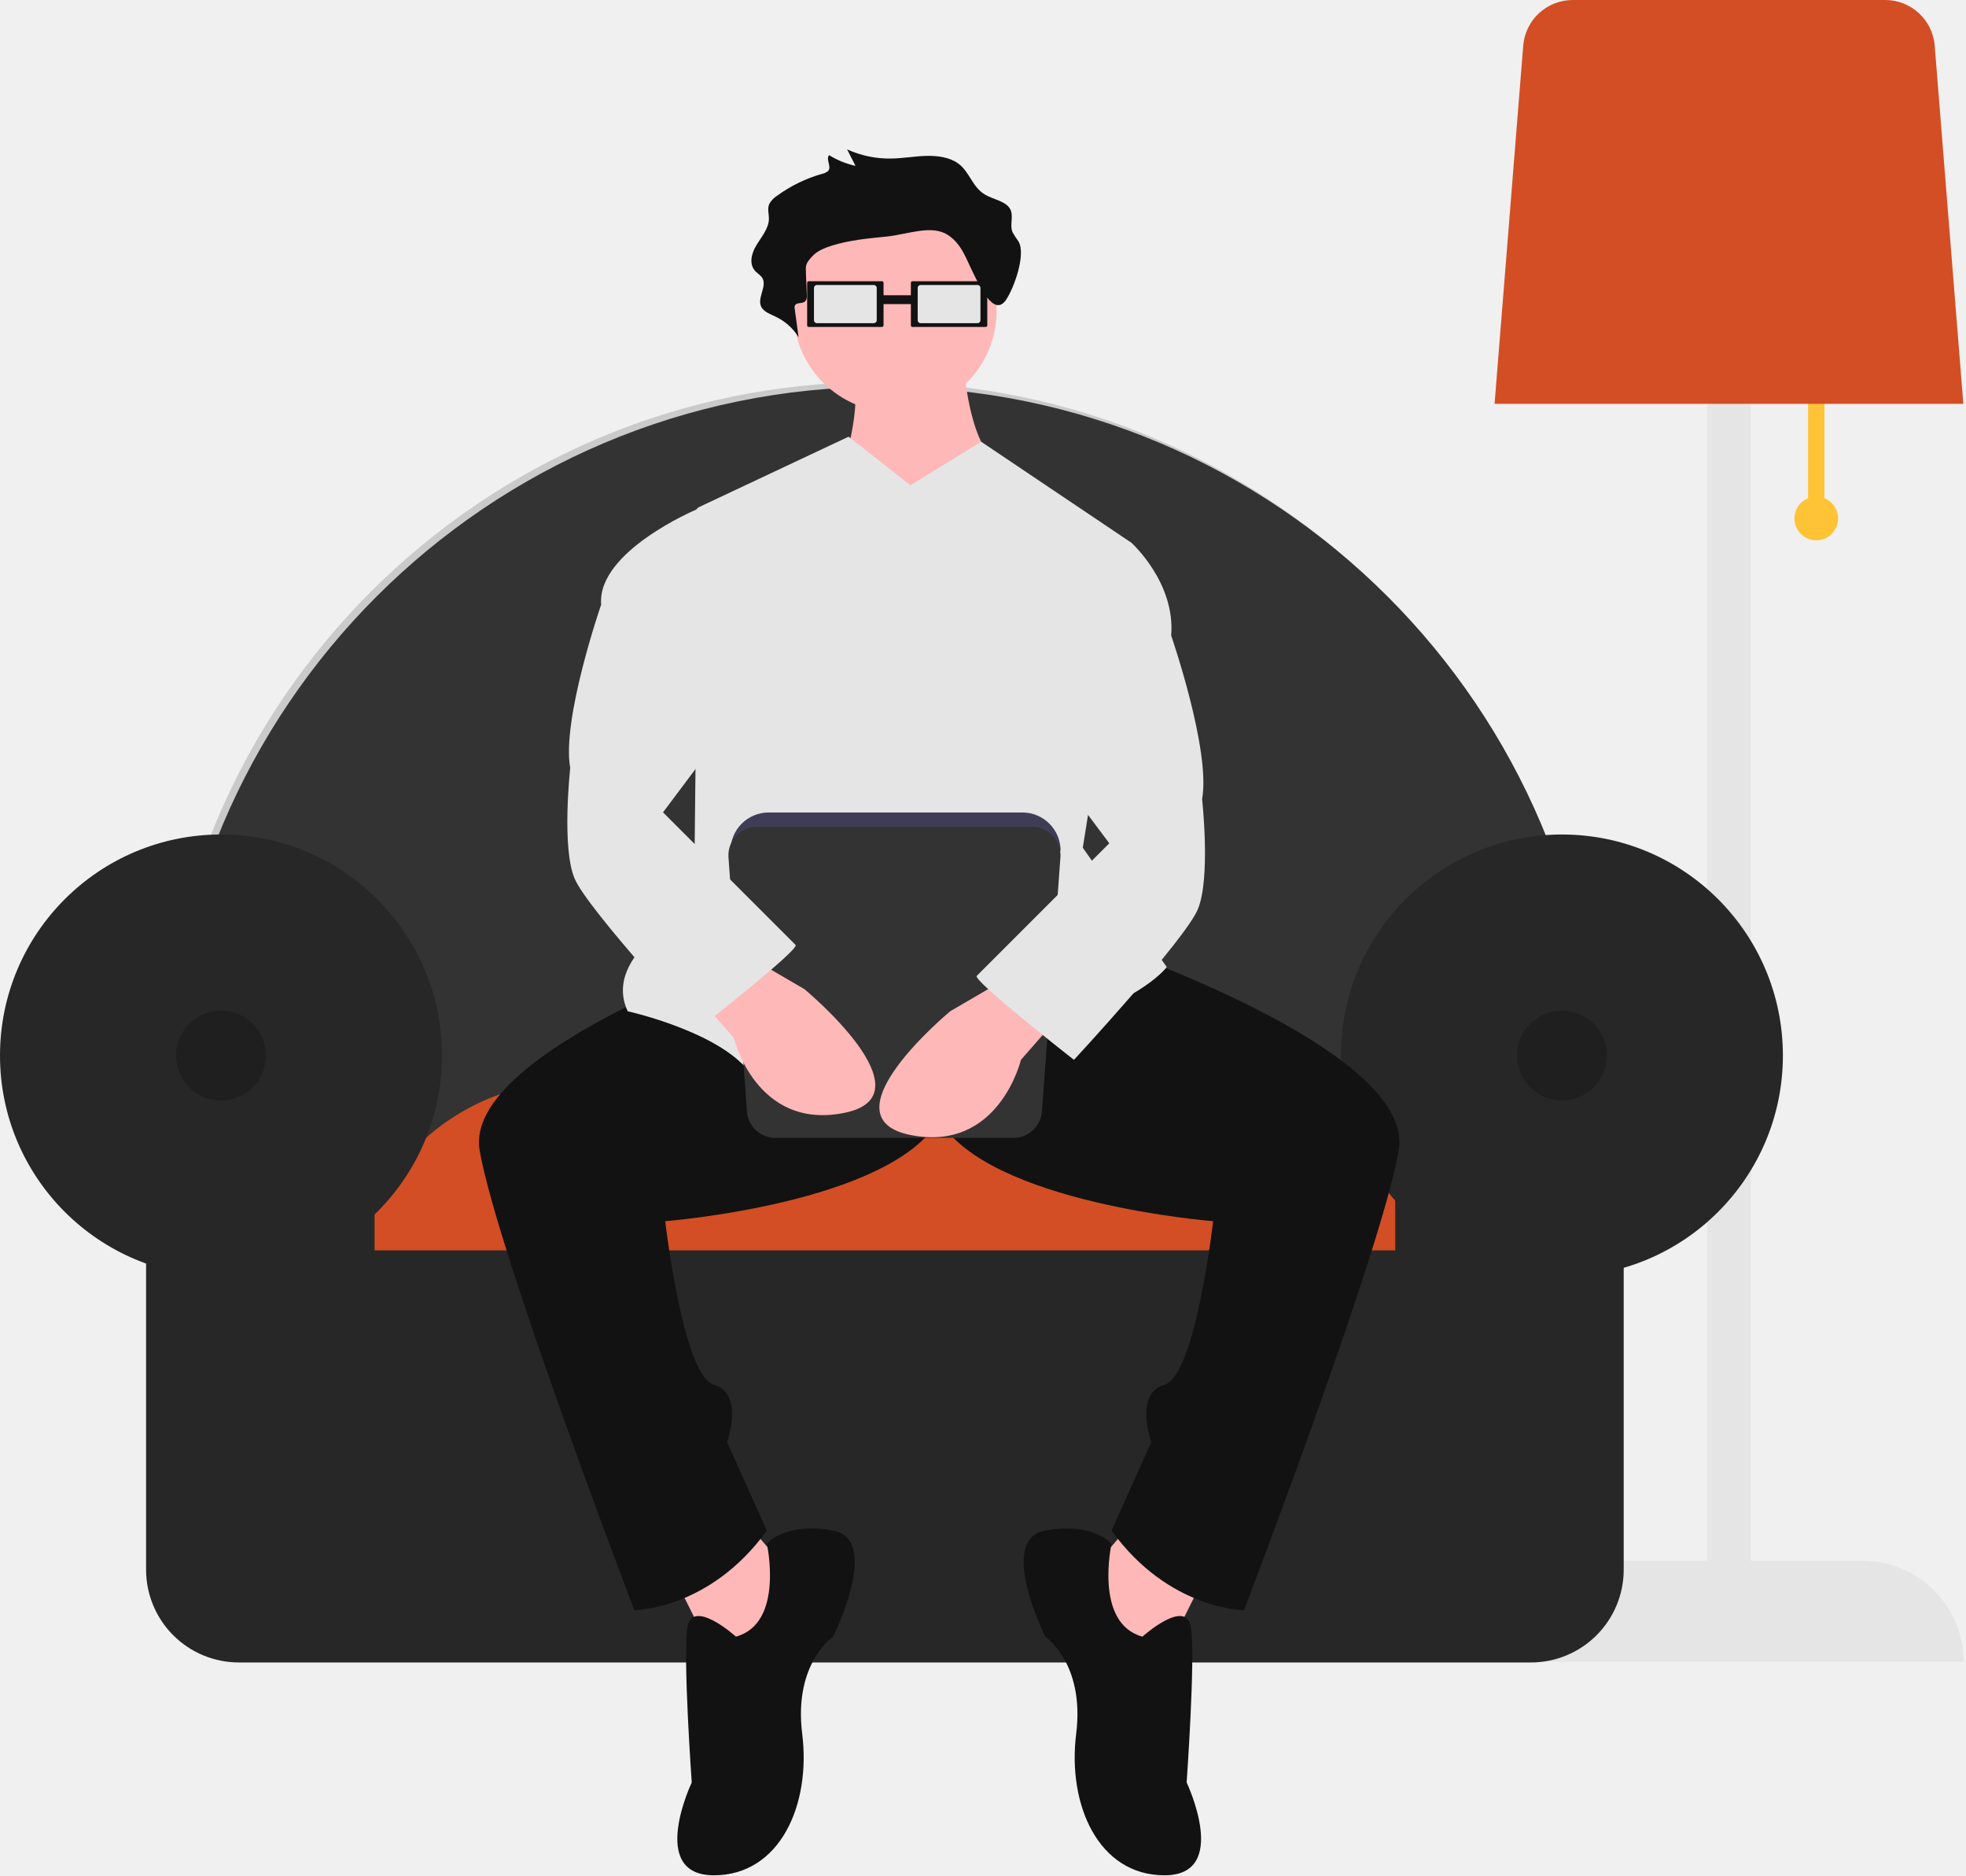
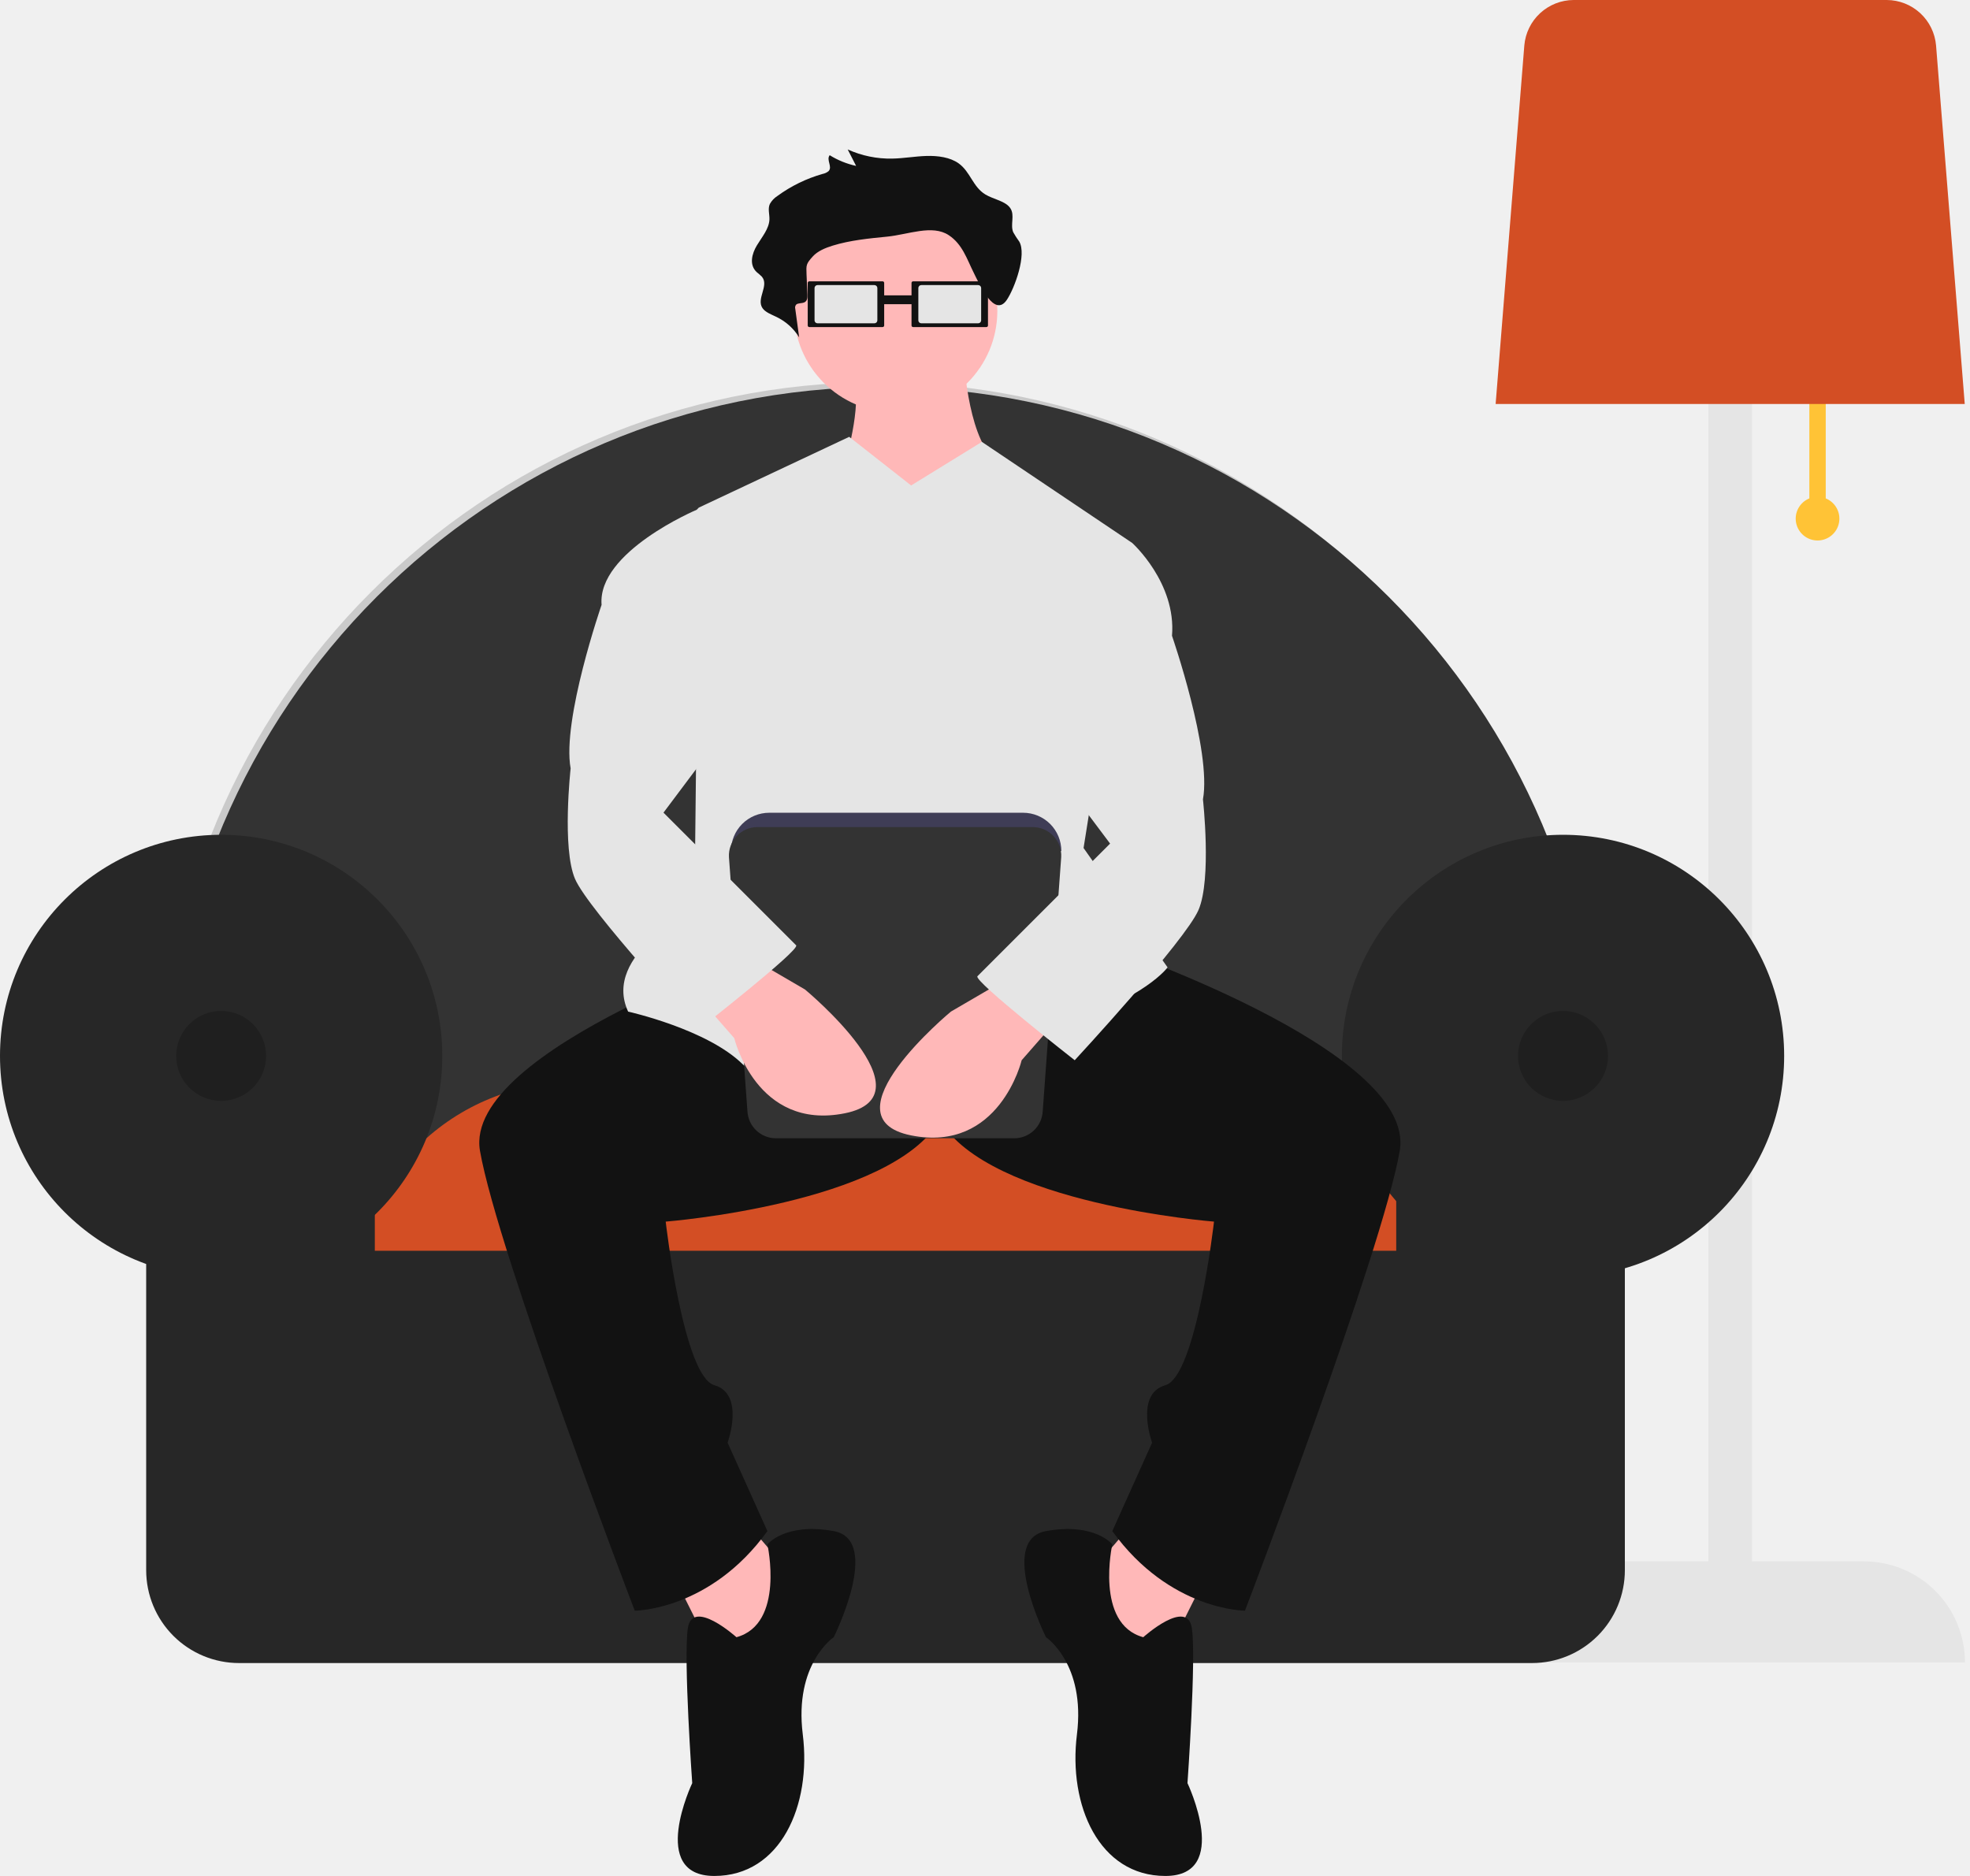
- <svg xmlns="http://www.w3.org/2000/svg" width="755" height="720" viewBox="0 0 755 720" fill="none">
+ <svg xmlns="http://www.w3.org/2000/svg" width="378" height="360" viewBox="0 0 378 360" fill="none">
  <g clip-path="url(#clip0)">
-     <path d="M700.639 191.288V150.862H694.353V191.288C692.55 192.017 691.056 193.351 690.129 195.061C689.201 196.77 688.897 198.749 689.269 200.659C689.64 202.568 690.664 204.288 692.165 205.525C693.666 206.762 695.551 207.439 697.496 207.439C699.441 207.439 701.325 206.762 702.826 205.525C704.327 204.288 705.351 202.568 705.723 200.659C706.094 198.749 705.79 196.77 704.863 195.061C703.935 193.351 702.442 192.017 700.639 191.288Z" fill="#FFC336" />
-     <path d="M715.306 599.258H672.352V77.526H655.59V599.258H612.636C607.545 599.258 602.505 600.261 597.802 602.209C593.099 604.157 588.826 607.012 585.226 610.611C581.627 614.211 578.771 618.484 576.823 623.187C574.875 627.89 573.873 632.931 573.873 638.021V638.021H754.069V638.021C754.069 632.931 753.067 627.89 751.118 623.187C749.17 618.484 746.315 614.211 742.716 610.611C739.116 607.012 734.843 604.157 730.14 602.209C725.437 600.261 720.396 599.258 715.306 599.258V599.258Z" fill="#E5E5E5" />
-     <path d="M573.96 155.053H753.982L742.974 17.454C742.571 12.709 740.408 8.287 736.909 5.057C733.41 1.827 728.829 0.023 724.068 0H603.874C599.112 0.023 594.532 1.827 591.033 5.057C587.534 8.287 585.371 12.709 584.968 17.454L573.96 155.053Z" fill="#D34E24" />
-     <path d="M64.009 479.339H613.481V423.241C613.481 271.752 490.235 148.505 338.745 148.505C187.256 148.505 64.009 271.752 64.009 423.241V479.339Z" fill="#333333" />
-     <path opacity="0.2" d="M61.812 477.505H611.284V421.408C611.284 269.918 488.037 146.672 336.548 146.672C185.058 146.672 61.812 269.918 61.812 421.408V477.505Z" fill="#333333" />
-     <path d="M135.223 498.757H558.09C557.688 476.51 548.574 455.308 532.708 439.708C516.841 424.108 495.488 415.355 473.236 415.33H220.076C197.825 415.355 176.472 424.108 160.605 439.708C144.738 455.308 135.625 476.51 135.223 498.757V498.757Z" fill="#D34E24" />
-     <path d="M84.866 490.127C131.736 490.127 169.732 452.131 169.732 405.261C169.732 358.391 131.736 320.395 84.866 320.395C37.996 320.395 0 358.391 0 405.261C0 452.131 37.996 490.127 84.866 490.127Z" fill="#272727" />
-     <path d="M599.816 490.127C646.687 490.127 684.682 452.131 684.682 405.261C684.682 358.391 646.687 320.395 599.816 320.395C552.946 320.395 514.95 358.391 514.95 405.261C514.95 452.131 552.946 490.127 599.816 490.127Z" fill="#272727" />
-     <path d="M535.807 448.413V480.058H143.841V448.413H56.098V602.651C56.098 612.101 59.852 621.164 66.534 627.847C73.216 634.529 82.28 638.283 91.73 638.283H587.918C592.597 638.283 597.231 637.361 601.554 635.571C605.877 633.78 609.805 631.155 613.114 627.847C616.422 624.538 619.047 620.61 620.838 616.287C622.628 611.964 623.55 607.331 623.55 602.651V448.413H535.807Z" fill="#272727" />
-     <path opacity="0.2" d="M84.866 422.522C94.399 422.522 102.127 414.794 102.127 405.261C102.127 395.728 94.399 388 84.866 388C75.333 388 67.605 395.728 67.605 405.261C67.605 414.794 75.333 422.522 84.866 422.522Z" fill="black" />
-     <path opacity="0.2" d="M599.816 422.522C609.349 422.522 617.077 414.794 617.077 405.261C617.077 395.728 609.349 388 599.816 388C590.283 388 582.555 395.728 582.555 405.261C582.555 414.794 590.283 422.522 599.816 422.522Z" fill="black" />
-     <path d="M370.008 138.81C370.008 138.81 371.705 171.052 383.583 177.839C395.462 184.627 383.583 230.443 383.583 230.443L327.586 232.14L324.192 177.839C324.192 177.839 330.979 155.779 327.586 145.598C324.192 135.417 370.008 138.81 370.008 138.81Z" fill="#FFB8B8" />
-     <path d="M432.793 586.793L412.431 610.55L444.672 641.094L461.641 607.156L432.793 586.793Z" fill="#FFB8B8" />
-     <path d="M288.556 586.793L308.92 610.55L276.678 641.094L259.709 607.156L288.556 586.793Z" fill="#FFB8B8" />
-     <path d="M421.764 361.953C421.764 361.953 543.941 402.679 537.153 441.708C530.366 480.737 477.761 618.186 477.761 618.186C477.761 618.186 448.914 618.186 426.854 587.641L442.127 553.703C442.127 553.703 435.339 535.037 447.217 531.644C459.096 528.25 465.883 468.858 465.883 468.858C465.883 468.858 379.341 462.071 360.675 429.829L326.737 348.378L421.764 361.953Z" fill="#121212" />
-     <path d="M299.587 361.953C299.587 361.953 177.41 402.679 184.197 441.708C190.985 480.737 243.589 618.186 243.589 618.186C243.589 618.186 272.436 618.186 294.496 587.641L279.224 553.703C279.224 553.703 286.011 535.037 274.133 531.644C262.255 528.25 255.467 468.858 255.467 468.858C255.467 468.858 342.009 462.071 360.675 429.829L394.613 348.378L299.587 361.953Z" fill="#121212" />
-     <path d="M438.733 628.367C438.733 628.367 455.702 613.095 457.399 624.973C459.096 636.852 455.702 684.365 455.702 684.365C455.702 684.365 472.671 720 447.217 720C421.764 720 409.885 692.85 413.279 665.699C416.673 638.549 401.401 628.367 401.401 628.367C401.401 628.367 382.735 591.035 401.401 587.641C420.067 584.248 426.854 592.732 426.854 592.732C426.854 592.732 420.067 623.276 438.733 628.367Z" fill="#121212" />
-     <path d="M282.618 628.367C282.618 628.367 265.649 613.095 263.952 624.973C262.255 636.852 265.649 684.365 265.649 684.365C265.649 684.365 248.68 720 274.133 720C299.587 720 311.465 692.85 308.071 665.699C304.677 638.549 319.949 628.367 319.949 628.367C319.949 628.367 338.615 591.035 319.949 587.641C301.284 584.248 294.496 592.732 294.496 592.732C294.496 592.732 301.284 623.276 282.618 628.367Z" fill="#121212" />
-     <path d="M343.706 158.325C365.261 158.325 382.735 140.851 382.735 119.296C382.735 97.741 365.261 80.267 343.706 80.267C322.151 80.267 304.677 97.741 304.677 119.296C304.677 140.851 322.151 158.325 343.706 158.325Z" fill="#FFB8B8" />
-     <path d="M349.645 186.324L325.889 167.658L268.194 194.808L266.497 349.227C266.497 349.227 230.862 366.196 241.043 388.255C241.043 388.255 271.588 395.043 285.163 408.618C298.738 422.193 375.099 403.527 407.34 393.346C439.581 383.165 448.066 371.286 448.066 371.286L415.825 325.47L434.49 208.383L376.802 169.598L349.645 186.324Z" fill="#E5E5E5" />
-     <path d="M391.155 92.732C390.305 91.578 389.528 90.372 388.828 89.121C387.618 86.174 389.53 82.7 387.744 79.948C385.92 77.138 381.292 76.546 378.142 74.637C373.291 71.697 372.409 65.927 367.863 62.687C364.588 60.353 359.918 59.723 355.541 59.856C351.164 59.99 346.846 60.781 342.468 60.868C336.558 61 330.694 59.8 325.31 57.359L328.54 63.677C324.951 62.895 321.522 61.505 318.401 59.568C316.973 61.34 319.586 64.029 317.966 65.691C317.302 66.227 316.516 66.592 315.677 66.752C309.447 68.522 303.581 71.385 298.351 75.205C297.141 75.975 296.139 77.032 295.436 78.283C294.594 80.148 295.341 82.209 295.277 84.193C295.161 87.798 292.409 90.941 290.456 94.188C288.503 97.435 287.449 101.645 290.345 104.401C291.05 104.961 291.725 105.557 292.369 106.186C295.271 109.609 290.134 114.622 292.61 118.254C293.685 119.831 295.888 120.629 297.803 121.561C301.471 123.276 304.557 126.026 306.681 129.474L305.193 118.548C305.115 118.278 305.101 117.994 305.152 117.717C305.204 117.441 305.319 117.181 305.489 116.957C306.21 116.222 307.72 116.515 308.715 116.028C309.81 115.493 309.893 114.265 309.849 113.236L309.514 105.304C309.364 101.737 309.322 101.264 311.949 98.385C313.784 96.373 316.671 95.16 319.571 94.267C326.197 92.228 333.325 91.522 340.37 90.833C348.551 90.032 357.763 86.062 364.116 90.277C369.317 93.727 371.046 99.398 373.552 104.428C375.805 108.948 381.586 122.259 386.398 115.054C389.421 110.529 394.043 97.77 391.155 92.732Z" fill="#121212" />
-     <path d="M350.406 107.974C350.246 107.974 350.091 108.038 349.978 108.152C349.864 108.266 349.8 108.42 349.8 108.581V124.921C349.8 125.082 349.864 125.236 349.978 125.349C350.091 125.463 350.246 125.527 350.406 125.527H378.535C378.696 125.527 378.85 125.463 378.964 125.349C379.078 125.236 379.142 125.082 379.142 124.921V108.581C379.142 108.42 379.078 108.266 378.964 108.152C378.85 108.038 378.696 107.974 378.535 107.974L350.406 107.974Z" fill="#121212" />
-     <path d="M353.55 109.415C353.25 109.416 352.963 109.535 352.751 109.747C352.539 109.959 352.42 110.246 352.42 110.545V122.956C352.42 123.256 352.539 123.543 352.751 123.755C352.963 123.967 353.25 124.086 353.55 124.086H375.392C375.692 124.086 375.979 123.967 376.191 123.755C376.402 123.543 376.522 123.256 376.522 122.956V110.545C376.522 110.246 376.402 109.959 376.191 109.747C375.979 109.535 375.692 109.416 375.392 109.415H353.55Z" fill="#E5E5E5" />
-     <path d="M350.722 113.357H336.07V116.751H350.722V113.357Z" fill="#121212" />
-     <path d="M310.574 107.974C310.413 107.975 310.259 108.039 310.145 108.152C310.032 108.266 309.968 108.42 309.967 108.581V124.921C309.968 125.082 310.032 125.236 310.145 125.349C310.259 125.463 310.413 125.527 310.574 125.527H338.703C338.864 125.527 339.018 125.463 339.131 125.349C339.245 125.236 339.309 125.082 339.309 124.921V108.581C339.309 108.42 339.245 108.266 339.131 108.152C339.018 108.039 338.864 107.975 338.703 107.974L310.574 107.974Z" fill="#121212" />
-     <path d="M313.718 109.415C313.418 109.416 313.131 109.535 312.919 109.747C312.707 109.958 312.587 110.246 312.587 110.545V122.956C312.587 123.256 312.707 123.543 312.919 123.755C313.131 123.967 313.418 124.086 313.718 124.086H335.559C335.859 124.086 336.146 123.967 336.358 123.755C336.57 123.543 336.689 123.256 336.69 122.956V110.545C336.689 110.246 336.57 109.958 336.358 109.747C336.146 109.535 335.859 109.416 335.559 109.415H313.718Z" fill="#E5E5E5" />
-     <path d="M295.197 311.939H392.629C396.519 311.939 400.249 313.484 403 316.235C405.75 318.985 407.296 322.716 407.296 326.606V326.606H280.53C280.53 322.716 282.075 318.985 284.826 316.235C287.576 313.484 291.307 311.939 295.197 311.939V311.939Z" fill="#3F3D56" />
-     <path d="M290.663 317.439C289.177 317.439 287.706 317.742 286.341 318.329C284.976 318.916 283.745 319.775 282.723 320.853C281.7 321.932 280.909 323.207 280.396 324.602C279.883 325.997 279.659 327.481 279.739 328.965L286.833 426.518C286.983 429.314 288.199 431.946 290.231 433.872C292.264 435.798 294.957 436.872 297.757 436.872H389.228C392.028 436.872 394.722 435.798 396.754 433.872C398.786 431.946 400.002 429.314 400.152 426.518L407.246 328.965C407.326 327.481 407.103 325.997 406.59 324.602C406.077 323.207 405.285 321.932 404.263 320.853C403.241 319.775 402.009 318.916 400.644 318.329C399.279 317.742 397.808 317.439 396.322 317.439H290.663Z" fill="#333333" />
-     <path d="M385.28 376.377L364.917 388.255C364.917 388.255 315.707 428.981 349.645 435.768C383.583 442.556 392.068 406.921 392.068 406.921L403.946 393.346L385.28 376.377Z" fill="#FFB8B8" />
-     <path d="M288.557 367.892L308.92 379.771C308.92 379.771 358.13 420.496 324.192 427.284C290.254 434.072 281.769 398.437 281.769 398.437L269.891 384.861L288.557 367.892Z" fill="#FFB8B8" />
-     <path d="M412.431 206.687L434.491 208.383C434.491 208.383 451.46 223.656 449.763 244.018C449.763 244.018 465.035 288.138 461.641 306.804C461.641 306.804 465.035 337.348 459.944 349.227C454.853 361.105 412.431 406.921 412.431 406.921C412.431 406.921 373.402 376.377 375.099 374.68L426.006 323.773L400.552 289.835L412.431 206.687Z" fill="#E5E5E5" />
-     <path d="M268.194 194.808L267.345 195.657C267.345 195.657 229.165 211.777 230.862 232.14C230.862 232.14 215.59 276.26 218.984 294.926C218.984 294.926 215.59 325.47 220.681 337.348C225.771 349.227 268.194 395.043 268.194 395.043C268.194 395.043 307.223 364.499 305.526 362.802L254.619 311.895L280.072 277.957L268.194 194.808Z" fill="#E5E5E5" />
+     <path d="M350.319 95.644V75.431H347.176V95.644C346.275 96.009 345.528 96.676 345.064 97.53C344.601 98.385 344.449 99.375 344.634 100.329C344.82 101.284 345.332 102.144 346.083 102.763C346.833 103.381 347.775 103.719 348.748 103.719C349.72 103.719 350.663 103.381 351.413 102.763C352.164 102.144 352.676 101.284 352.861 100.329C353.047 99.375 352.895 98.385 352.431 97.53C351.968 96.676 351.221 96.009 350.319 95.644Z" fill="#FFC336" />
+     <path d="M357.653 299.629H336.176V38.763H327.795V299.629H306.318C303.773 299.629 301.252 300.13 298.901 301.104C296.549 302.078 294.413 303.506 292.613 305.306C290.813 307.105 289.386 309.242 288.412 311.594C287.438 313.945 286.936 316.465 286.936 319.011V319.011H377.035V319.011C377.035 316.465 376.533 313.945 375.559 311.594C374.585 309.242 373.158 307.105 371.358 305.306C369.558 303.506 367.421 302.078 365.07 301.104C362.718 300.13 360.198 299.629 357.653 299.629V299.629Z" fill="#E5E5E5" />
+     <path d="M286.98 77.526H376.991L371.487 8.727C371.286 6.354 370.204 4.143 368.455 2.528C366.705 0.913 364.415 0.011 362.034 0H301.937C299.556 0.011 297.266 0.913 295.516 2.528C293.767 4.143 292.685 6.354 292.484 8.727L286.98 77.526Z" fill="#D34E24" />
+     <path d="M32.005 239.669H306.741V211.62C306.741 135.876 245.117 74.252 169.373 74.252C93.628 74.252 32.005 135.876 32.005 211.62V239.669Z" fill="#333333" />
+     <path opacity="0.2" d="M30.906 238.753H305.642V210.704C305.642 134.959 244.019 73.336 168.274 73.336C92.529 73.336 30.906 134.959 30.906 210.704V238.753Z" fill="#333333" />
+     <path d="M67.612 249.379H279.045C278.844 238.255 274.287 227.654 266.354 219.854C258.42 212.054 247.744 207.677 236.618 207.665H110.038C98.913 207.677 88.236 212.054 80.303 219.854C72.369 227.654 67.812 238.255 67.612 249.379V249.379Z" fill="#D34E24" />
+     <path d="M42.433 245.063C65.868 245.063 84.866 226.066 84.866 202.63C84.866 179.195 65.868 160.197 42.433 160.197C18.998 160.197 0 179.195 0 202.63C0 226.066 18.998 245.063 42.433 245.063Z" fill="#272727" />
+     <path d="M299.908 245.063C323.343 245.063 342.341 226.066 342.341 202.63C342.341 179.195 323.343 160.197 299.908 160.197C276.473 160.197 257.475 179.195 257.475 202.63C257.475 226.066 276.473 245.063 299.908 245.063Z" fill="#272727" />
+     <path d="M267.904 224.207V240.029H71.92V224.207H28.049V301.326C28.049 306.051 29.926 310.582 33.267 313.923C36.608 317.264 41.14 319.142 45.865 319.142H293.959C296.299 319.142 298.615 318.681 300.777 317.785C302.939 316.89 304.902 315.578 306.557 313.923C308.211 312.269 309.524 310.305 310.419 308.143C311.314 305.982 311.775 303.665 311.775 301.326V224.207H267.904Z" fill="#272727" />
+     <path opacity="0.2" d="M42.433 211.261C47.2 211.261 51.063 207.397 51.063 202.63C51.063 197.864 47.2 194 42.433 194C37.667 194 33.803 197.864 33.803 202.63C33.803 207.397 37.667 211.261 42.433 211.261Z" fill="black" />
+     <path opacity="0.2" d="M299.908 211.261C304.675 211.261 308.539 207.397 308.539 202.63C308.539 197.864 304.675 194 299.908 194C295.142 194 291.278 197.864 291.278 202.63C291.278 207.397 295.142 211.261 299.908 211.261Z" fill="black" />
+     <path d="M185.004 69.405C185.004 69.405 185.852 85.526 191.792 88.92C197.731 92.313 191.792 115.222 191.792 115.222L163.793 116.07L162.096 88.92C162.096 88.92 165.49 77.89 163.793 72.799C162.096 67.708 185.004 69.405 185.004 69.405Z" fill="#FFB8B8" />
+     <path d="M216.397 293.396L206.215 305.275L222.336 320.547L230.821 303.578L216.397 293.396Z" fill="#FFB8B8" />
+     <path d="M144.278 293.396L154.46 305.275L138.339 320.547L129.855 303.578L144.278 293.396Z" fill="#FFB8B8" />
+     <path d="M210.882 180.977C210.882 180.977 271.97 201.339 268.577 220.854C265.183 240.368 238.881 309.093 238.881 309.093C238.881 309.093 224.457 309.093 213.427 293.821L221.063 276.852C221.063 276.852 217.669 267.519 223.609 265.822C229.548 264.125 232.942 234.429 232.942 234.429C232.942 234.429 189.671 231.035 180.338 214.915L163.369 174.189L210.882 180.977Z" fill="#121212" />
+     <path d="M149.793 180.977C149.793 180.977 88.705 201.339 92.099 220.854C95.492 240.368 121.794 309.093 121.794 309.093C121.794 309.093 136.218 309.093 147.248 293.821L139.612 276.852C139.612 276.852 143.006 267.519 137.067 265.822C131.127 264.125 127.734 234.429 127.734 234.429C127.734 234.429 171.005 231.035 180.338 214.915L197.307 174.189L149.793 180.977Z" fill="#121212" />
+     <path d="M219.366 314.184C219.366 314.184 227.851 306.548 228.699 312.487C229.548 318.426 227.851 342.182 227.851 342.182C227.851 342.182 236.335 360 223.609 360C210.882 360 204.943 346.425 206.64 332.85C208.336 319.274 200.7 314.184 200.7 314.184C200.7 314.184 191.367 295.518 200.7 293.821C210.033 292.124 213.427 296.366 213.427 296.366C213.427 296.366 210.033 311.638 219.366 314.184Z" fill="#121212" />
+     <path d="M141.309 314.184C141.309 314.184 132.824 306.548 131.976 312.487C131.127 318.426 132.824 342.182 132.824 342.182C132.824 342.182 124.34 360 137.067 360C149.793 360 155.732 346.425 154.036 332.85C152.339 319.274 159.975 314.184 159.975 314.184C159.975 314.184 169.308 295.518 159.975 293.821C150.642 292.124 147.248 296.366 147.248 296.366C147.248 296.366 150.642 311.638 141.309 314.184Z" fill="#121212" />
+     <path d="M171.853 79.162C182.631 79.162 191.367 70.425 191.367 59.648C191.367 48.87 182.631 40.134 171.853 40.134C161.076 40.134 152.339 48.87 152.339 59.648C152.339 70.425 161.076 79.162 171.853 79.162Z" fill="#FFB8B8" />
+     <path d="M174.823 93.162L162.944 83.829L134.097 97.404L133.249 174.613C133.249 174.613 115.431 183.098 120.522 194.128C120.522 194.128 135.794 197.521 142.581 204.309C149.369 211.097 187.549 201.764 203.67 196.673C219.791 191.582 224.033 185.643 224.033 185.643L207.912 162.735L217.245 104.192L188.401 84.799L174.823 93.162Z" fill="#E5E5E5" />
+     <path d="M195.578 46.366C195.152 45.789 194.764 45.186 194.414 44.56C193.809 43.087 194.765 41.35 193.872 39.974C192.96 38.569 190.646 38.273 189.071 37.319C186.645 35.849 186.204 32.964 183.932 31.344C182.294 30.176 179.959 29.862 177.771 29.928C175.582 29.995 173.423 30.39 171.234 30.434C168.279 30.5 165.347 29.9 162.655 28.68L164.27 31.839C162.476 31.448 160.761 30.753 159.201 29.784C158.486 30.67 159.793 32.014 158.983 32.846C158.651 33.114 158.258 33.296 157.839 33.376C154.724 34.261 151.791 35.692 149.176 37.602C148.57 37.987 148.07 38.516 147.718 39.141C147.297 40.074 147.67 41.105 147.638 42.096C147.58 43.899 146.204 45.471 145.228 47.094C144.252 48.718 143.725 50.823 145.173 52.201C145.525 52.481 145.863 52.778 146.185 53.093C147.635 54.804 145.067 57.311 146.305 59.127C146.842 59.916 147.944 60.315 148.902 60.78C150.736 61.638 152.279 63.013 153.341 64.737L152.596 59.274C152.557 59.139 152.55 58.997 152.576 58.859C152.602 58.721 152.66 58.59 152.745 58.478C153.105 58.111 153.86 58.258 154.358 58.014C154.905 57.746 154.946 57.132 154.925 56.618L154.757 52.652C154.682 50.869 154.661 50.632 155.974 49.192C156.892 48.187 158.335 47.58 159.785 47.133C163.099 46.114 166.662 45.761 170.185 45.416C174.275 45.016 178.881 43.031 182.058 45.139C184.659 46.864 185.523 49.699 186.776 52.214C187.902 54.474 190.793 61.129 193.199 57.527C194.71 55.264 197.022 48.885 195.578 46.366Z" fill="#121212" />
+     <path d="M175.203 53.987C175.123 53.987 175.046 54.019 174.989 54.076C174.932 54.133 174.9 54.21 174.9 54.29V62.461C174.9 62.541 174.932 62.618 174.989 62.675C175.046 62.731 175.123 62.764 175.203 62.764H189.268C189.348 62.764 189.425 62.731 189.482 62.675C189.539 62.618 189.571 62.541 189.571 62.461V54.29C189.571 54.21 189.539 54.133 189.482 54.076C189.425 54.019 189.348 53.987 189.268 53.987L175.203 53.987Z" fill="#121212" />
+     <path d="M176.775 54.708C176.625 54.708 176.481 54.767 176.376 54.873C176.27 54.979 176.21 55.123 176.21 55.273V61.478C176.21 61.628 176.27 61.771 176.376 61.877C176.481 61.983 176.625 62.043 176.775 62.043H187.696C187.846 62.043 187.989 61.983 188.095 61.877C188.201 61.771 188.261 61.628 188.261 61.478V55.273C188.261 55.123 188.201 54.979 188.095 54.873C187.989 54.767 187.846 54.708 187.696 54.708H176.775Z" fill="#E5E5E5" />
+     <path d="M175.361 56.678H168.035V58.375H175.361V56.678Z" fill="#121212" />
+     <path d="M155.287 53.987C155.206 53.987 155.129 54.019 155.073 54.076C155.016 54.133 154.984 54.21 154.984 54.29V62.461C154.984 62.541 155.016 62.618 155.073 62.675C155.129 62.731 155.206 62.763 155.287 62.764H169.352C169.432 62.763 169.509 62.731 169.566 62.675C169.623 62.618 169.655 62.541 169.655 62.461V54.29C169.655 54.21 169.623 54.133 169.566 54.076C169.509 54.019 169.432 53.987 169.352 53.987L155.287 53.987Z" fill="#121212" />
+     <path d="M156.859 54.708C156.709 54.708 156.565 54.767 156.459 54.873C156.353 54.979 156.294 55.123 156.293 55.273V61.478C156.294 61.628 156.353 61.772 156.459 61.877C156.565 61.983 156.709 62.043 156.859 62.043H167.78C167.929 62.043 168.073 61.983 168.179 61.877C168.285 61.772 168.345 61.628 168.345 61.478V55.273C168.345 55.123 168.285 54.979 168.179 54.873C168.073 54.767 167.929 54.708 167.78 54.708H156.859Z" fill="#E5E5E5" />
+     <path d="M147.598 155.969H196.314C198.259 155.969 200.125 156.742 201.5 158.117C202.875 159.493 203.648 161.358 203.648 163.303V163.303H140.265C140.265 161.358 141.037 159.493 142.413 158.117C143.788 156.742 145.653 155.969 147.598 155.969V155.969Z" fill="#3F3D56" />
+     <path d="M145.332 158.72C144.589 158.719 143.853 158.871 143.171 159.164C142.488 159.458 141.872 159.887 141.361 160.427C140.85 160.966 140.454 161.604 140.198 162.301C139.941 162.998 139.83 163.741 139.87 164.483L143.417 213.259C143.492 214.657 144.1 215.973 145.116 216.936C146.132 217.899 147.479 218.436 148.879 218.436H194.614C196.014 218.436 197.361 217.899 198.377 216.936C199.393 215.973 200.001 214.657 200.076 213.259L203.623 164.483C203.663 163.741 203.551 162.998 203.295 162.301C203.038 161.604 202.643 160.966 202.131 160.427C201.62 159.887 201.005 159.458 200.322 159.164C199.64 158.871 198.904 158.719 198.161 158.72H145.332Z" fill="#333333" />
+     <path d="M192.64 188.188L182.459 194.128C182.459 194.128 157.854 214.49 174.823 217.884C191.792 221.278 196.034 203.461 196.034 203.461L201.973 196.673L192.64 188.188Z" fill="#FFB8B8" />
+     <path d="M144.278 183.946L154.46 189.885C154.46 189.885 179.065 210.248 162.096 213.642C145.127 217.036 140.885 199.218 140.885 199.218L134.945 192.431L144.278 183.946Z" fill="#FFB8B8" />
+     <path d="M206.215 103.343L217.245 104.192C217.245 104.192 225.73 111.828 224.881 122.009C224.881 122.009 232.517 144.069 230.82 153.402C230.82 153.402 232.517 168.674 229.972 174.613C227.427 180.552 206.215 203.461 206.215 203.461C206.215 203.461 186.701 188.189 187.549 187.34L213.003 161.886L200.276 144.917L206.215 103.343Z" fill="#E5E5E5" />
+     <path d="M134.097 97.404L133.673 97.828C133.673 97.828 114.583 105.889 115.431 116.07C115.431 116.07 107.795 138.13 109.492 147.463C109.492 147.463 107.795 162.735 110.34 168.674C112.886 174.613 134.097 197.521 134.097 197.521C134.097 197.521 153.611 182.249 152.763 181.401L127.309 155.947L140.036 138.978L134.097 97.404Z" fill="#E5E5E5" />
  </g>
  <defs>
    <clipPath id="clip0">
-       <rect width="754.069" height="720" fill="white" />
+       <rect width="377.035" height="360" fill="white" />
    </clipPath>
  </defs>
</svg>
